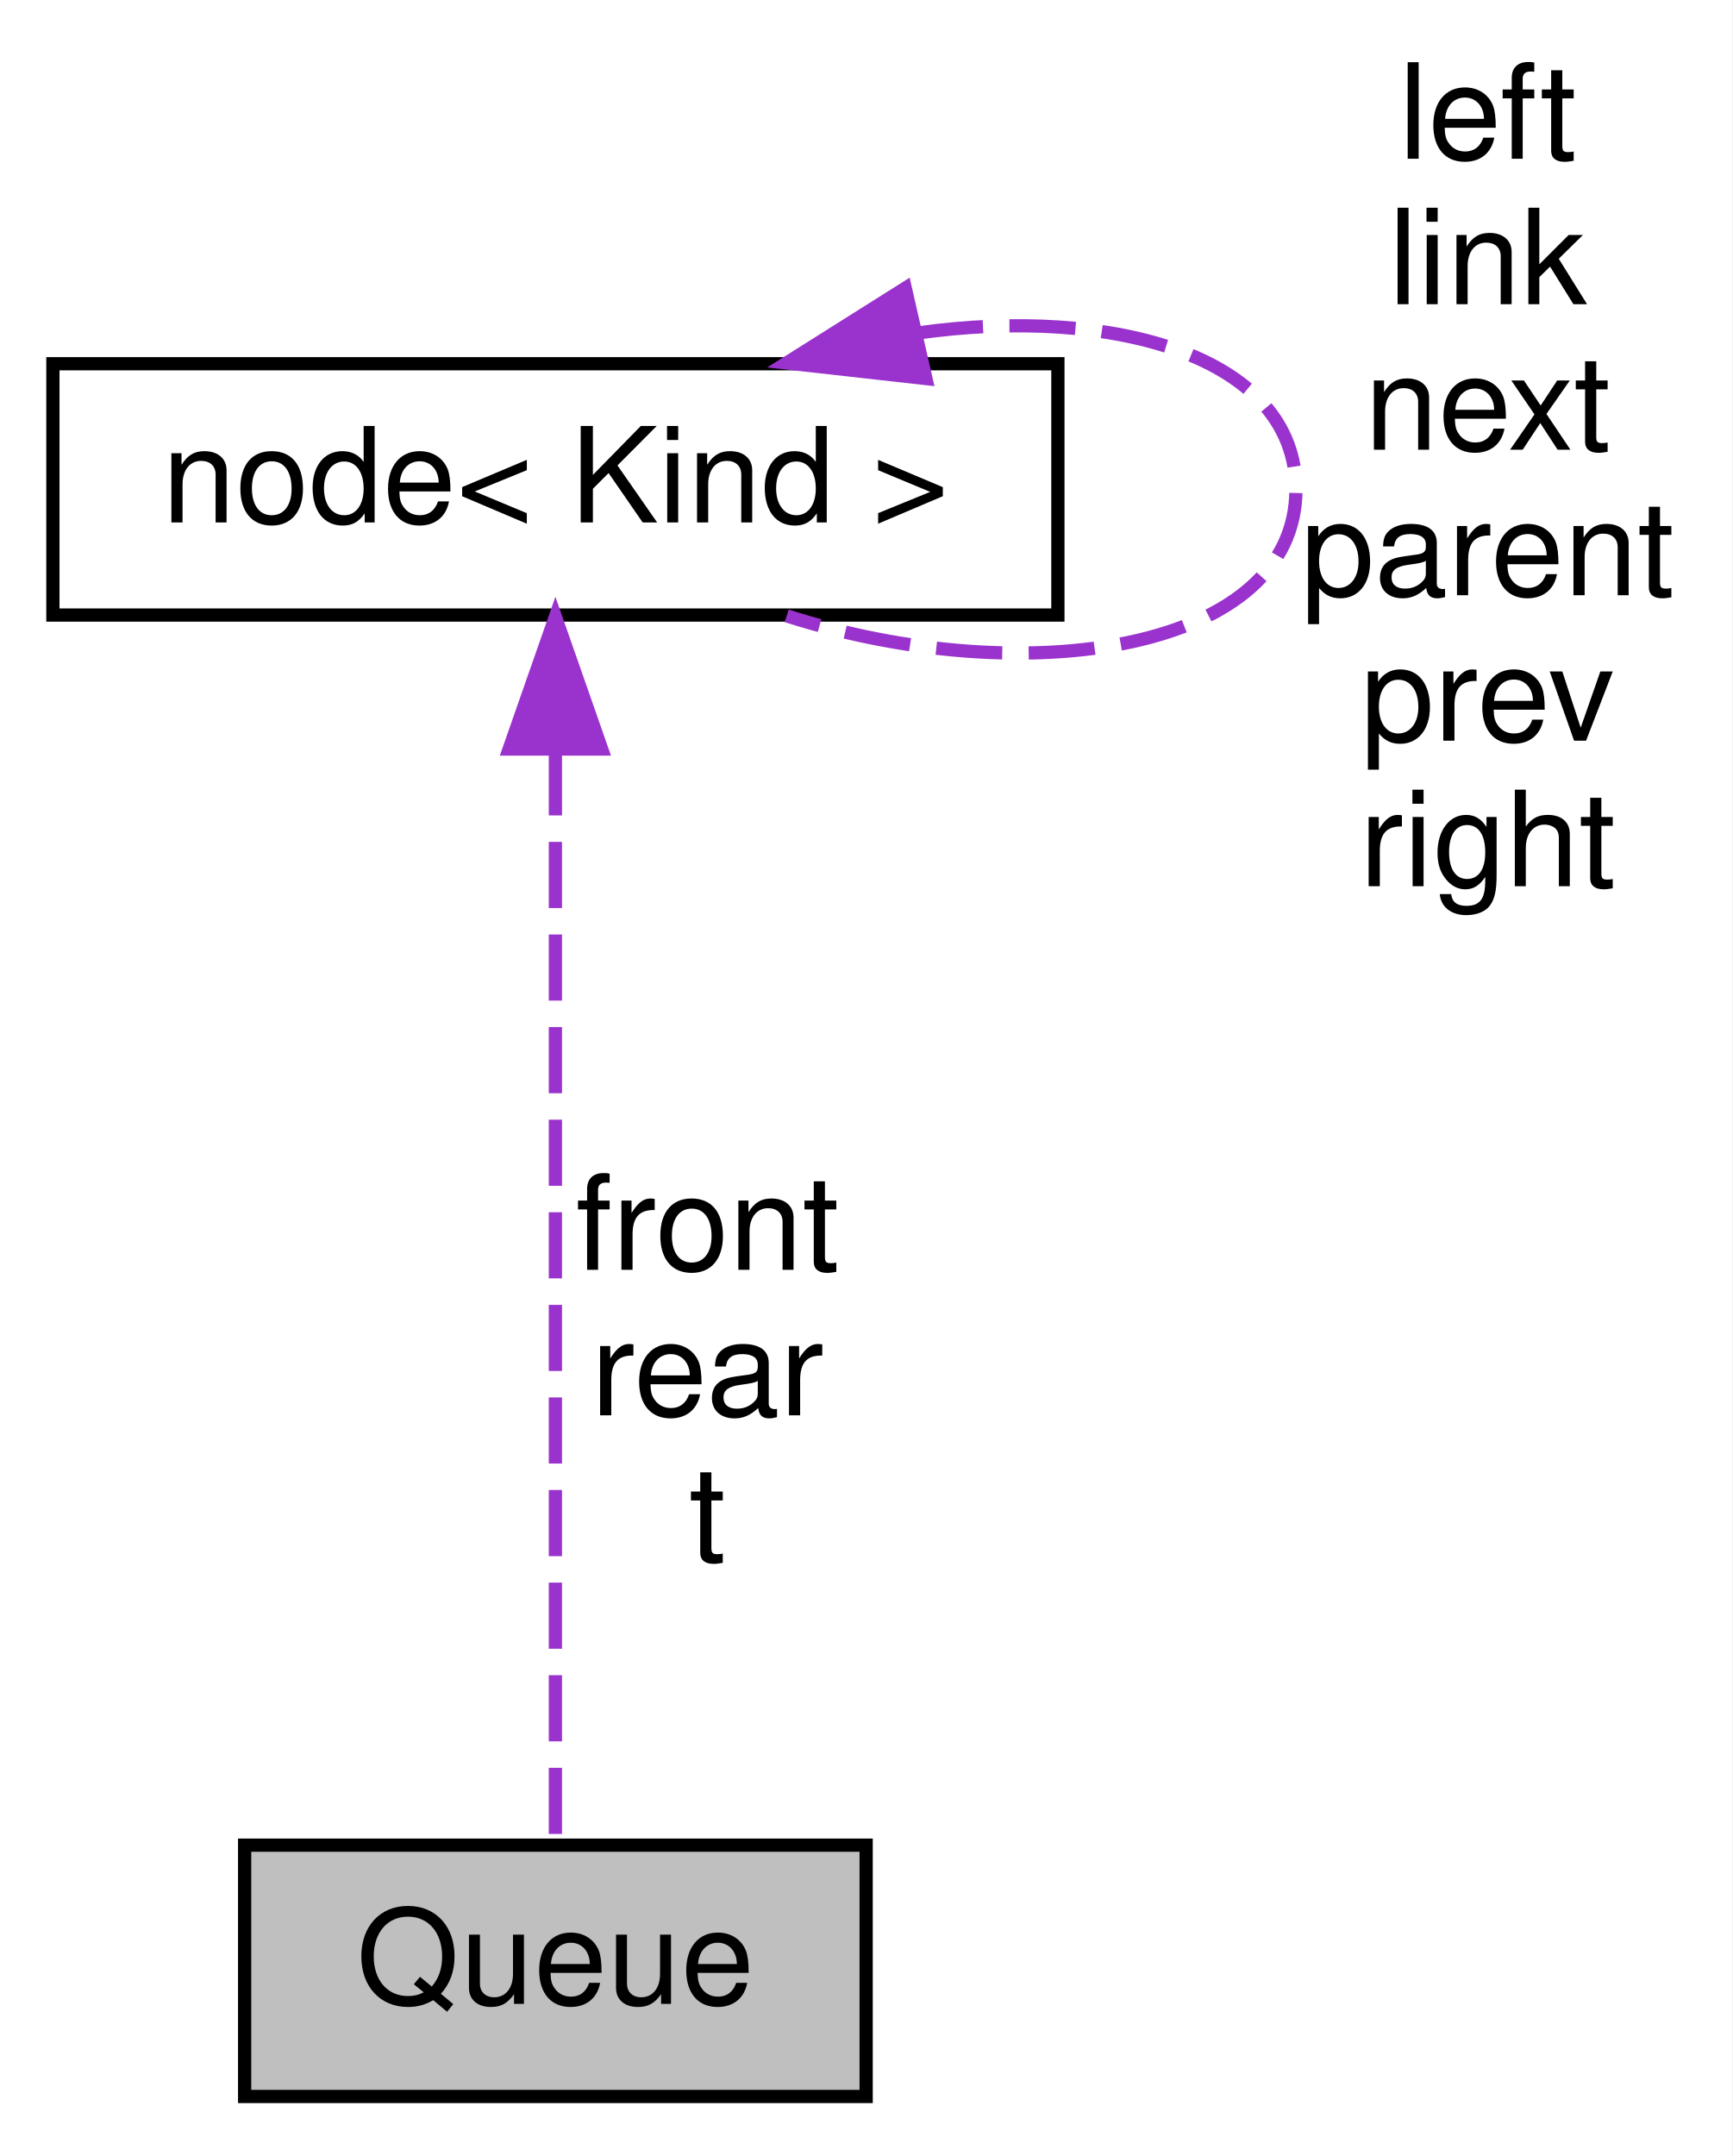
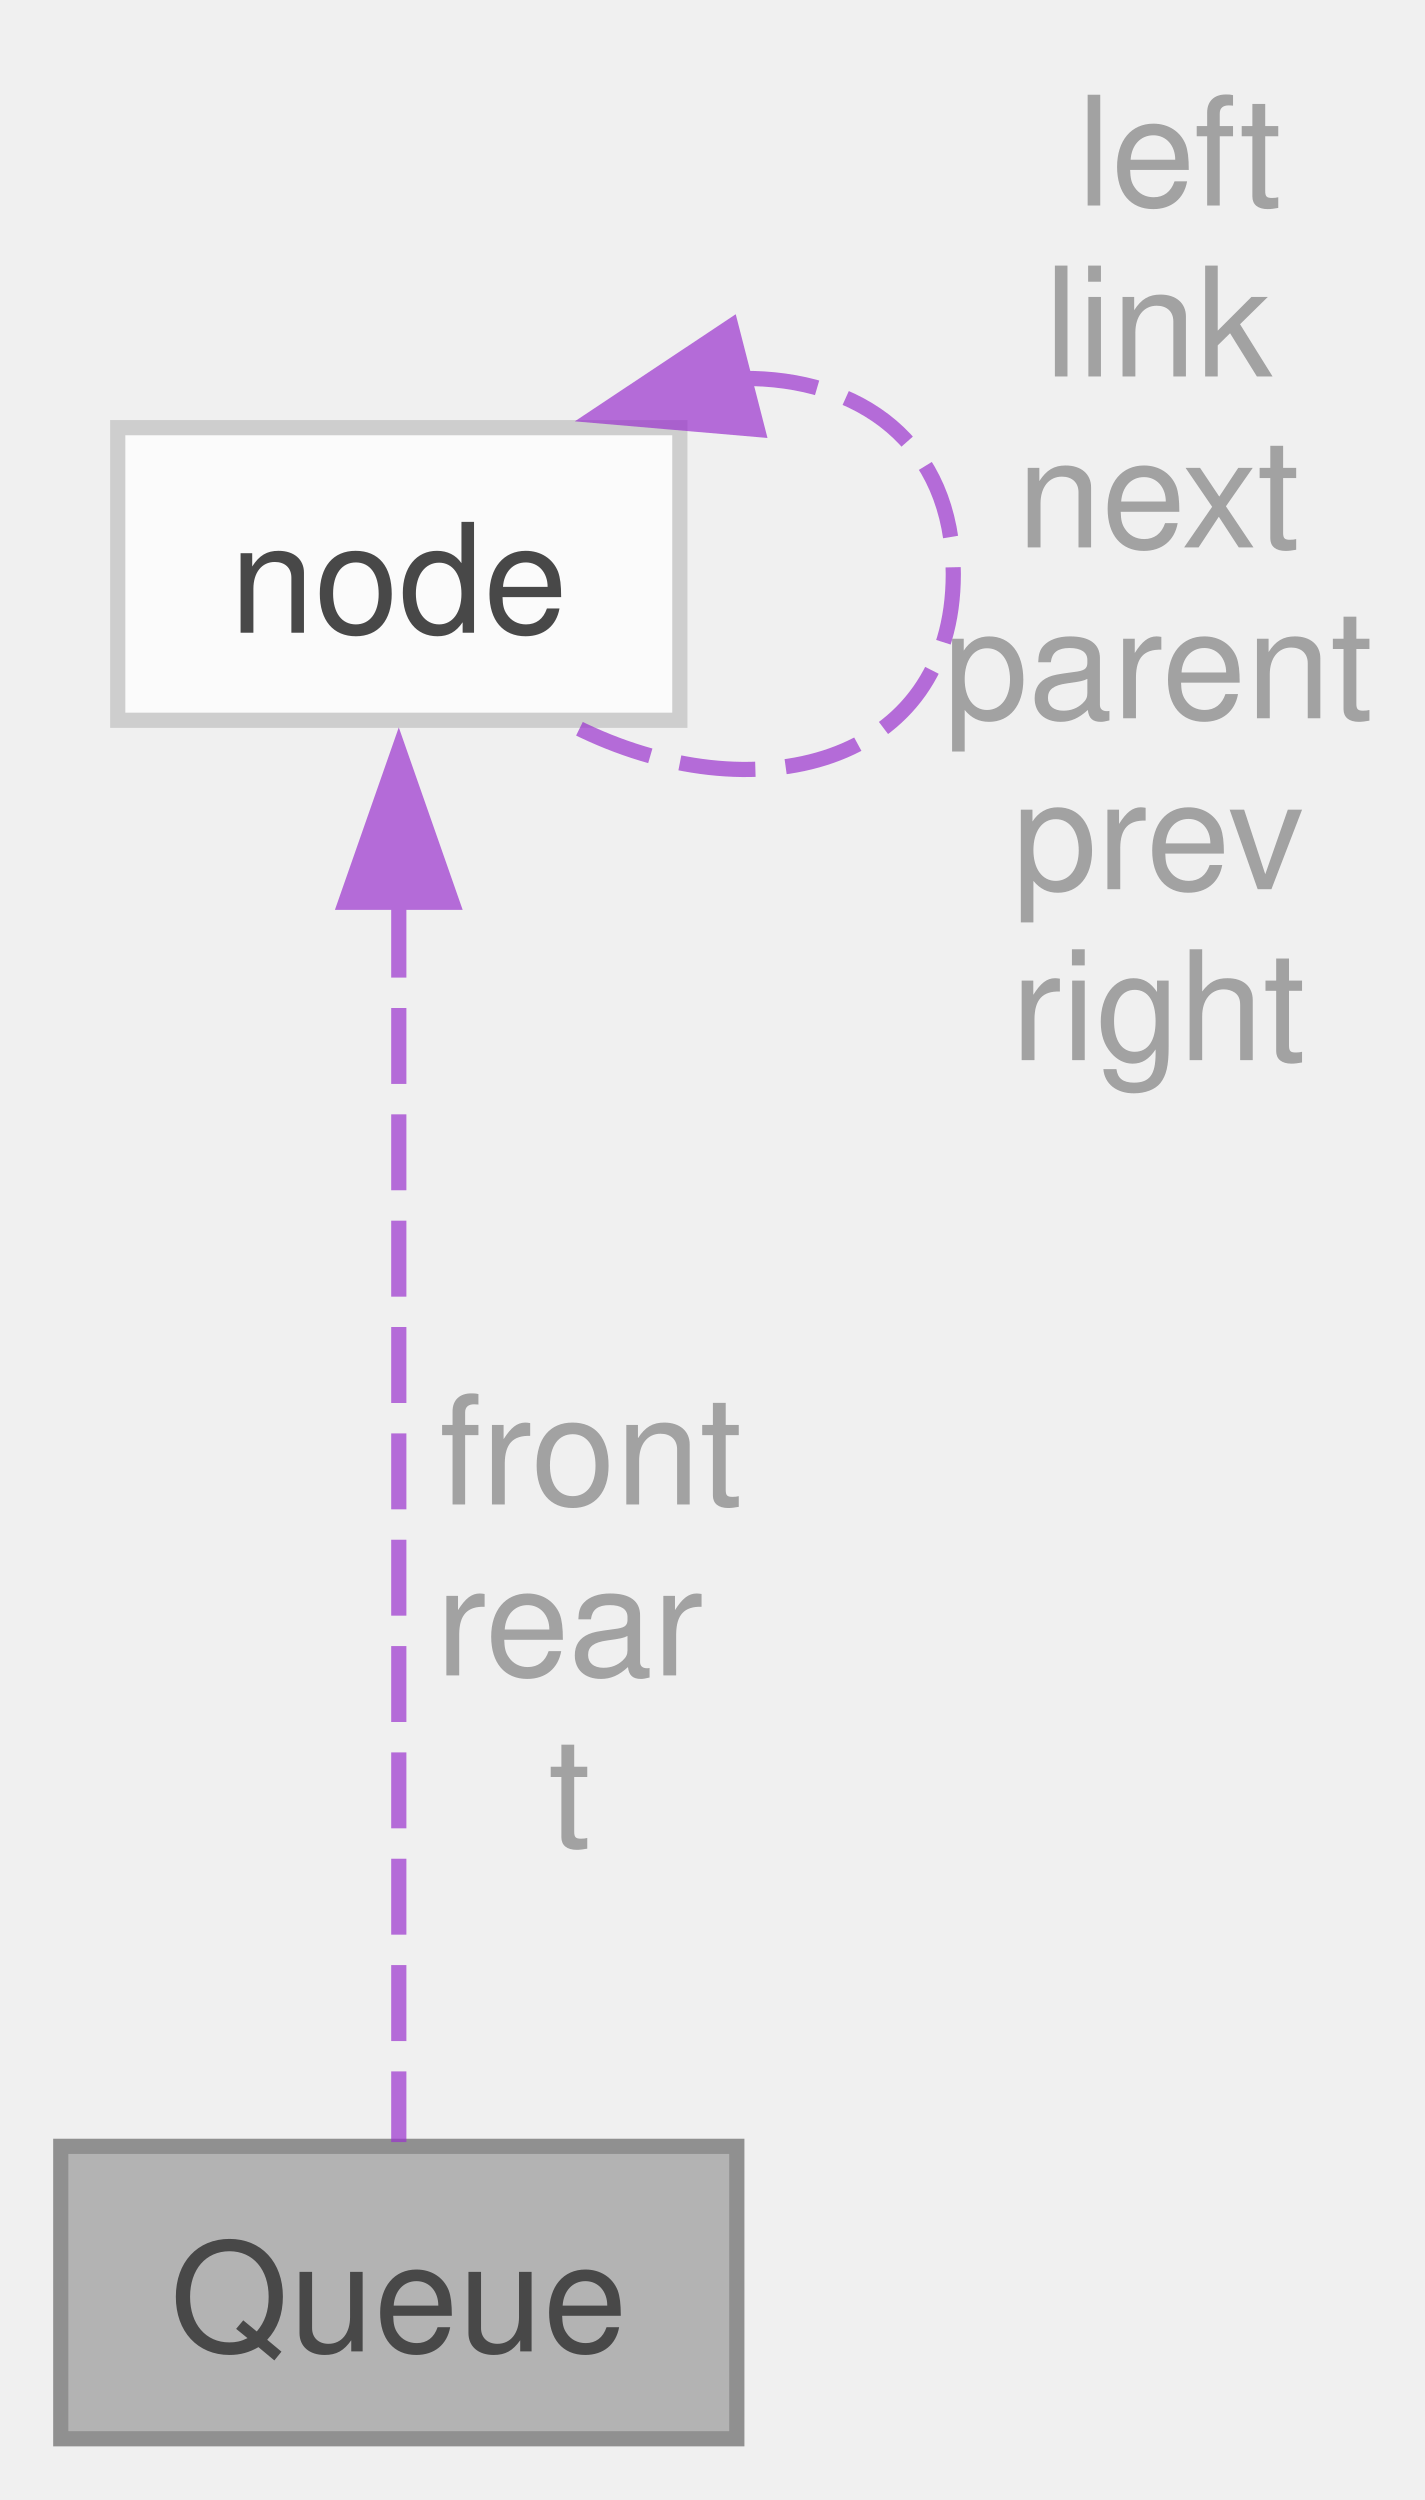
- <svg xmlns="http://www.w3.org/2000/svg" xmlns:xlink="http://www.w3.org/1999/xlink" width="131pt" height="163pt" viewBox="0.00 0.00 131.00 163.00">
-   <g id="graph0" class="graph" transform="scale(1 1) rotate(0) translate(4 159)">
-     <polygon fill="white" stroke="transparent" points="-4,4 -4,-159 127,-159 127,4 -4,4" />
-     <g id="node1" class="node">
-       <g id="a_node1">
-         <a xlink:title=" ">
-           <polygon fill="#bfbfbf" stroke="black" points="14.5,-0.5 14.5,-19.5 61.5,-19.5 61.5,-0.5 14.5,-0.5" />
-           <text text-anchor="middle" x="38" y="-7.5" font-family="Helvetica,sans-Serif" font-size="10.00">Queue</text>
-         </a>
+ <svg xmlns="http://www.w3.org/2000/svg" xmlns:xlink="http://www.w3.org/1999/xlink" width="94pt" height="165pt" viewBox="0.00 0.00 93.75 164.50">
+   <svg id="main" version="1.1" xml:space="preserve">
+     <style type="text/css">
+ .node, .edge {opacity: 0.7;}
+ .node.selected, .edge.selected {opacity: 1;}
+ .edge:hover path { stroke: red; }
+ .edge:hover polygon { stroke: red; fill: red; }
+ </style>
+     <svg id="graph" class="graph">
+       <g id="graph0" class="graph" transform="scale(1 1) rotate(0) translate(4 160.5)">
+         <g id="Node000001" class="node">
+           <g id="a_Node000001">
+             <a xlink:title=" ">
+               <polygon fill="#999999" stroke="#666666" points="44.5,-19.25 0,-19.25 0,0 44.5,0 44.5,-19.25" />
+               <text text-anchor="middle" x="22.25" y="-5.75" font-family="Helvetica,sans-Serif" font-size="10.00">Queue</text>
+             </a>
+           </g>
+         </g>
+         <g id="Node000002" class="node">
+           <g id="a_Node000002">
+             <a xlink:href="../../d5/da1/structnode.html" target="_top" xlink:title=" ">
+               <polygon fill="white" stroke="#bfbfbf" points="40.75,-132.38 3.75,-132.38 3.75,-113.12 40.75,-113.12 40.75,-132.38" />
+               <text text-anchor="middle" x="22.25" y="-118.88" font-family="Helvetica,sans-Serif" font-size="10.00">node</text>
+             </a>
+           </g>
+         </g>
+         <g id="edge1_Node000001_Node000002" class="edge">
+           <g id="a_edge1_Node000001_Node000002">
+             <a xlink:title=" ">
+               <path fill="none" stroke="#9a32cd" stroke-dasharray="5,2" d="M22.25,-101.18C22.25,-76.76 22.25,-37.13 22.25,-19.53" />
+               <polygon fill="#9a32cd" stroke="#9a32cd" points="18.75,-101.14 22.25,-111.14 25.75,-101.14 18.75,-101.14" />
+             </a>
+           </g>
+           <text text-anchor="middle" x="33.5" y="-61.5" font-family="Helvetica,sans-Serif" font-size="10.00" fill="grey"> front</text>
+           <text text-anchor="middle" x="33.5" y="-50.25" font-family="Helvetica,sans-Serif" font-size="10.00" fill="grey">rear</text>
+           <text text-anchor="middle" x="33.5" y="-39" font-family="Helvetica,sans-Serif" font-size="10.00" fill="grey">t</text>
+         </g>
+         <g id="edge2_Node000002_Node000002" class="edge">
+           <g id="a_edge2_Node000002_Node000002">
+             <a xlink:title=" ">
+               <path fill="none" stroke="#9a32cd" stroke-dasharray="5,2" d="M44.84,-135.62C52.55,-135.7 58.75,-131.41 58.75,-122.75 58.75,-110.15 45.63,-106.8 33.84,-112.71" />
+               <polygon fill="#9a32cd" stroke="#9a32cd" points="45.86,-132.26 35.3,-133.17 44.12,-139.04 45.86,-132.26" />
+             </a>
+           </g>
+           <text text-anchor="middle" x="72.25" y="-147" font-family="Helvetica,sans-Serif" font-size="10.00" fill="grey"> left</text>
+           <text text-anchor="middle" x="72.25" y="-135.75" font-family="Helvetica,sans-Serif" font-size="10.00" fill="grey">link</text>
+           <text text-anchor="middle" x="72.25" y="-124.5" font-family="Helvetica,sans-Serif" font-size="10.00" fill="grey">next</text>
+           <text text-anchor="middle" x="72.25" y="-113.25" font-family="Helvetica,sans-Serif" font-size="10.00" fill="grey">parent</text>
+           <text text-anchor="middle" x="72.25" y="-102" font-family="Helvetica,sans-Serif" font-size="10.00" fill="grey">prev</text>
+           <text text-anchor="middle" x="72.25" y="-90.75" font-family="Helvetica,sans-Serif" font-size="10.00" fill="grey">right</text>
+         </g>
      </g>
-     </g>
-     <g id="node2" class="node">
-       <g id="a_node2">
-         <a xlink:href="../../d5/da1/structnode.html" target="_top" xlink:title=" ">
-           <polygon fill="white" stroke="black" points="0,-112.5 0,-131.5 76,-131.5 76,-112.5 0,-112.5" />
-           <text text-anchor="middle" x="38" y="-119.5" font-family="Helvetica,sans-Serif" font-size="10.00">node&lt; Kind &gt;</text>
-         </a>
-       </g>
-     </g>
-     <g id="edge1" class="edge">
-       <path fill="none" stroke="#9a32cd" stroke-dasharray="5,2" d="M38,-102.35C38,-78.25 38,-37.31 38,-19.59" />
-       <polygon fill="#9a32cd" stroke="#9a32cd" points="34.5,-102.37 38,-112.37 41.5,-102.37 34.5,-102.37" />
-       <text text-anchor="middle" x="49.5" y="-63" font-family="Helvetica,sans-Serif" font-size="10.00"> front</text>
-       <text text-anchor="middle" x="49.5" y="-52" font-family="Helvetica,sans-Serif" font-size="10.00">rear</text>
-       <text text-anchor="middle" x="49.5" y="-41" font-family="Helvetica,sans-Serif" font-size="10.00">t</text>
-     </g>
-     <g id="edge2" class="edge">
-       <path fill="none" stroke="#9a32cd" stroke-dasharray="5,2" d="M65.36,-133.82C80.31,-135.93 94,-131.99 94,-122 94,-109.82 73.65,-106.63 55.49,-112.44" />
-       <polygon fill="#9a32cd" stroke="#9a32cd" points="66.02,-130.38 55.49,-131.56 64.46,-137.21 66.02,-130.38" />
-       <text text-anchor="middle" x="108.5" y="-147" font-family="Helvetica,sans-Serif" font-size="10.00"> left</text>
-       <text text-anchor="middle" x="108.5" y="-136" font-family="Helvetica,sans-Serif" font-size="10.00">link</text>
-       <text text-anchor="middle" x="108.5" y="-125" font-family="Helvetica,sans-Serif" font-size="10.00">next</text>
-       <text text-anchor="middle" x="108.5" y="-114" font-family="Helvetica,sans-Serif" font-size="10.00">parent</text>
-       <text text-anchor="middle" x="108.5" y="-103" font-family="Helvetica,sans-Serif" font-size="10.00">prev</text>
-       <text text-anchor="middle" x="108.5" y="-92" font-family="Helvetica,sans-Serif" font-size="10.00">right</text>
-     </g>
-   </g>
+     </svg>
+   </svg>
+   <style type="text/css">
+ 
+ [data-mouse-over-selected='false'] { opacity: 0.7; }
+ [data-mouse-over-selected='true']  { opacity: 1.0; }
+ 
+ </style>
</svg>
